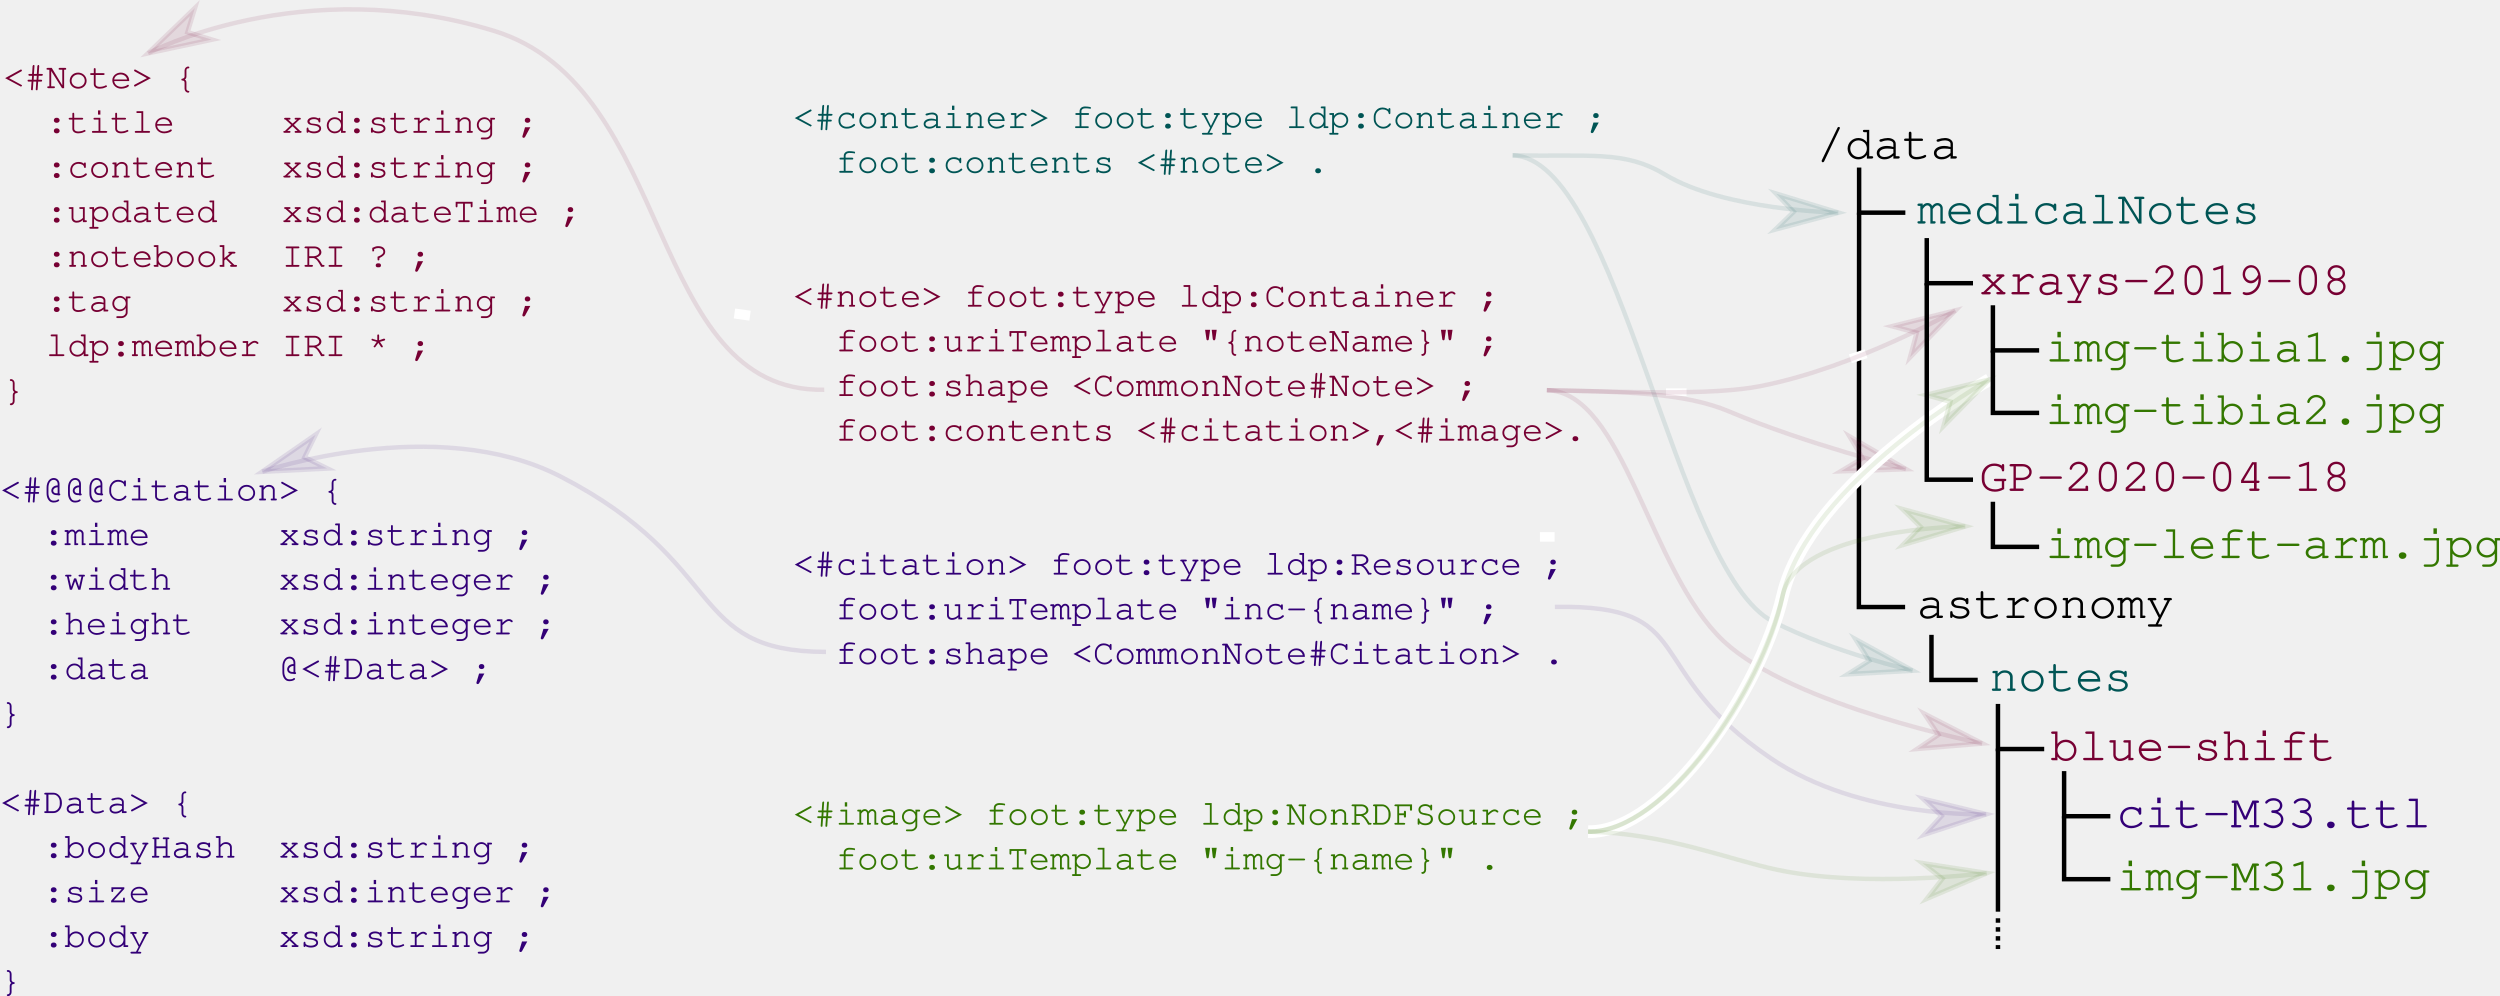
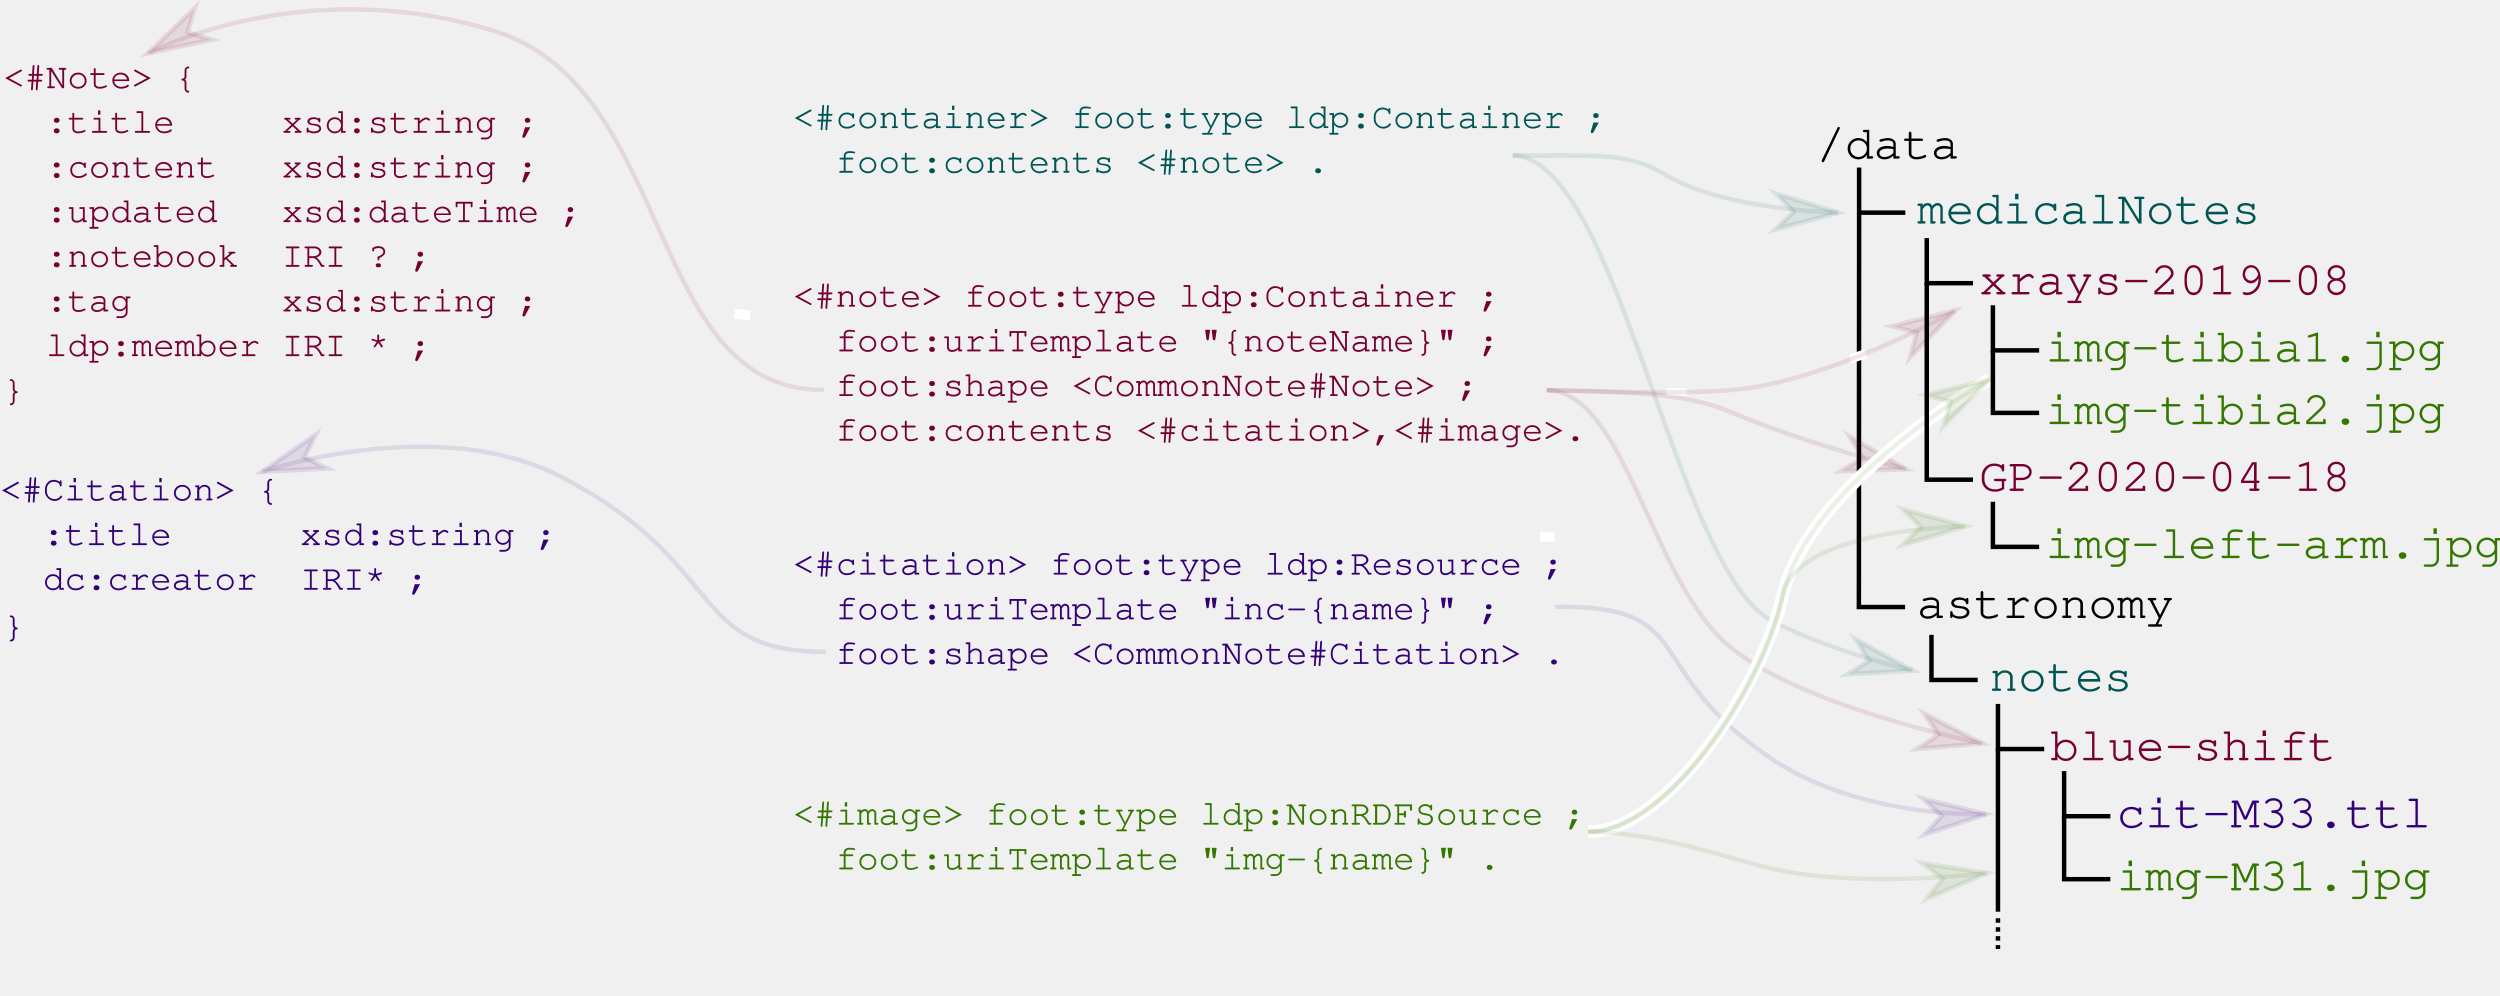
<svg xmlns="http://www.w3.org/2000/svg" width="148.125mm" height="58.956mm" viewBox="0 0 148.125 58.956" version="1.1" id="svg8">
  <defs id="defs2">
    <marker style="overflow:visible" id="marker1564" refX="0" refY="0" orient="auto">
      <path transform="matrix(-0.8,0,0,-0.8,-10,0)" style="fill:#337700;fill-opacity:0.1;fill-rule:evenodd;stroke:#337700;stroke-width:1pt;stroke-opacity:0.1" d="M 0,0 5,-5 -12.5,0 5,5 Z" id="path1562" />
    </marker>
    <marker style="overflow:visible" id="marker1558" refX="0" refY="0" orient="auto">
      <path transform="matrix(-0.8,0,0,-0.8,-10,0)" style="fill:#770033;fill-opacity:0.1;fill-rule:evenodd;stroke:#770033;stroke-width:1pt;stroke-opacity:0.1" d="M 0,0 5,-5 -12.5,0 5,5 Z" id="path1556" />
    </marker>
    <marker style="overflow:visible" id="marker11376" refX="0" refY="0" orient="auto">
      <path transform="matrix(-0.8,0,0,-0.8,-10,0)" style="fill:#777777;fill-opacity:0.467;fill-rule:evenodd;stroke:#777777;stroke-width:1pt;stroke-opacity:0.467" d="M 0,0 5,-5 -12.5,0 5,5 Z" id="path11374" />
    </marker>
    <marker orient="auto" refY="0" refX="0" id="Arrow1Lend" style="overflow:visible">
      <path id="path5237" d="M 0,0 5,-5 -12.5,0 5,5 Z" style="fill:#770033;fill-opacity:0.1;fill-rule:evenodd;stroke:#770033;stroke-width:1pt;stroke-opacity:0.1" transform="matrix(-0.8,0,0,-0.8,-10,0)" />
    </marker>
    <marker orient="auto" refY="0" refX="0" id="Arrow1Lstart" style="overflow:visible">
      <path id="path5234" d="M 0,0 5,-5 -12.5,0 5,5 Z" style="fill:#000000;fill-opacity:0.1;fill-rule:evenodd;stroke:#000000;stroke-width:1pt;stroke-opacity:0.1" transform="matrix(0.8,0,0,0.8,10,0)" />
    </marker>
    <marker orient="auto" refY="0" refX="0" id="Arrow1Lend-1" style="overflow:visible">
      <path id="path5237-8" d="M 0,0 5,-5 -12.5,0 5,5 Z" style="fill:#330077;fill-opacity:0.1;fill-rule:evenodd;stroke:#330077;stroke-width:1pt;stroke-opacity:0.1" transform="matrix(-0.8,0,0,-0.8,-10,0)" />
    </marker>
    <marker orient="auto" refY="0" refX="0" id="Arrow1Lend-0" style="overflow:visible">
      <path id="path5237-3" d="M 0,0 5,-5 -12.5,0 5,5 Z" style="fill:#770033;fill-opacity:0.1;fill-rule:evenodd;stroke:#770033;stroke-width:1pt;stroke-opacity:0.1" transform="matrix(-0.8,0,0,-0.8,-10,0)" />
    </marker>
    <marker orient="auto" refY="0" refX="0" id="Arrow1Lend-1-5" style="overflow:visible">
      <path id="path5237-8-9" d="M 0,0 5,-5 -12.5,0 5,5 Z" style="fill:#330077;fill-opacity:0.1;fill-rule:evenodd;stroke:#330077;stroke-width:1pt;stroke-opacity:0.1" transform="matrix(-0.8,0,0,-0.8,-10,0)" />
    </marker>
    <marker orient="auto" refY="0" refX="0" id="Arrow1Lend-0-4" style="overflow:visible">
      <path id="path5237-3-9" d="M 0,0 5,-5 -12.5,0 5,5 Z" style="fill:#337700;fill-opacity:0.1;fill-rule:evenodd;stroke:#337700;stroke-width:1pt;stroke-opacity:0.1" transform="matrix(-0.8,0,0,-0.8,-10,0)" />
    </marker>
    <marker orient="auto" refY="0" refX="0" id="Arrow1Lend-0-5" style="overflow:visible">
      <path id="path5237-3-3" d="M 0,0 5,-5 -12.5,0 5,5 Z" style="fill:#005555;fill-opacity:0.1;fill-rule:evenodd;stroke:#005555;stroke-width:1pt;stroke-opacity:0.1" transform="matrix(-0.8,0,0,-0.8,-10,0)" />
    </marker>
    <marker orient="auto" refY="0" refX="0" id="Arrow1Lend-0-48" style="overflow:visible">
      <path id="path5237-3-35" d="M 0,0 5,-5 -12.5,0 5,5 Z" style="fill:#005555;fill-opacity:0.1;fill-rule:evenodd;stroke:#005555;stroke-width:1pt;stroke-opacity:0.1" transform="matrix(-0.8,0,0,-0.8,-10,0)" />
    </marker>
    <marker orient="auto" refY="0" refX="0" id="Arrow1Lend-0-2" style="overflow:visible">
      <path id="path5237-3-0" d="M 0,0 5,-5 -12.5,0 5,5 Z" style="fill:#770033;fill-opacity:0.1;fill-rule:evenodd;stroke:#770033;stroke-width:1pt;stroke-opacity:0.1" transform="matrix(-0.8,0,0,-0.8,-10,0)" />
    </marker>
    <marker orient="auto" refY="0" refX="0" id="Arrow1Lend-0-4-5" style="overflow:visible">
      <path id="path5237-3-9-2" d="M 0,0 5,-5 -12.5,0 5,5 Z" style="fill:#337700;fill-opacity:0.1;fill-rule:evenodd;stroke:#337700;stroke-width:1pt;stroke-opacity:0.1" transform="matrix(-0.8,0,0,-0.8,-10,0)" />
    </marker>
  </defs>
  <g id="layer1" transform="translate(-0.4897179,-0.1588179)">
    <text xml:space="preserve" style="font-style:normal;font-weight:normal;font-size:3.528px;line-height:1.25;font-family:sans-serif;letter-spacing:0px;word-spacing:0px;fill:#000000;fill-opacity:1;stroke:none;stroke-width:0.265" x="2.472" y="3.939" id="text3715">
      <tspan x="2.472" y="7.06" style="font-size:2.117px;line-height:21%;stroke-width:0.265" id="tspan3733" />
    </text>
    <flowRoot xml:space="preserve" id="flowRoot3737" style="font-style:normal;font-weight:normal;font-size:40px;line-height:1.25;font-family:sans-serif;letter-spacing:0px;word-spacing:0px;fill:#000000;fill-opacity:1;stroke:none">
      <flowRegion id="flowRegion3739">
        <rect id="rect3741" width="8.586" height="40.154" x="14.395" y="87.618" />
      </flowRegion>
      <flowPara id="flowPara3743" />
    </flowRoot>
    <flowRoot xml:space="preserve" id="flowRoot3724" style="font-style:normal;font-variant:normal;font-weight:normal;font-stretch:normal;font-size:10.667px;line-height:1.25;font-family:Courier;-inkscape-font-specification:'Courier, Normal';font-variant-ligatures:normal;font-variant-caps:normal;font-variant-numeric:normal;font-feature-settings:normal;text-align:start;letter-spacing:0px;word-spacing:0px;writing-mode:lr-tb;text-anchor:start;fill:#000000;fill-opacity:1;stroke:none" transform="scale(0.2645833)">
      <flowRegion id="flowRegion3726">
        <rect id="rect3728" width="13.89" height="45.709" x="17.173" y="82.063" />
      </flowRegion>
      <flowPara id="flowPara3730" />
    </flowRoot>
    <text xml:space="preserve" style="font-style:normal;font-variant:normal;font-weight:normal;font-stretch:normal;font-size:2.117px;line-height:1.25;font-family:Courier;-inkscape-font-specification:'Courier, Normal';font-variant-ligatures:normal;font-variant-caps:normal;font-variant-numeric:normal;font-feature-settings:normal;text-align:start;letter-spacing:0px;word-spacing:0px;writing-mode:lr-tb;text-anchor:start;fill:#770033;fill-opacity:1;stroke:none;stroke-width:0.265;stroke-opacity:1" x="0.668" y="5.382" id="text3778">
      <tspan id="tspan3796" x="0.668" y="5.382">&lt;#Note&gt; {</tspan>
      <tspan x="0.668" y="8.028" id="tspan3798">  :title     xsd:string ;</tspan>
      <tspan x="0.668" y="10.674" id="tspan3800">  :content   xsd:string ;</tspan>
      <tspan x="0.668" y="13.32" id="tspan3802">  :updated   xsd:dateTime ;</tspan>
      <tspan x="0.668" y="15.965" id="tspan3804">  :notebook  IRI ? ;</tspan>
      <tspan x="0.668" y="18.611" id="tspan3806">  :tag       xsd:string ;</tspan>
      <tspan x="0.668" y="21.257" id="tspan3808">  ldp:member IRI * ;</tspan>
      <tspan x="0.668" y="23.903" id="tspan3810">}</tspan>
      <tspan x="0.668" y="26.549" id="tspan3812" />
    </text>
    <text xml:space="preserve" style="font-style:normal;font-variant:normal;font-weight:normal;font-stretch:normal;font-size:2.117px;line-height:1.25;font-family:Courier;-inkscape-font-specification:'Courier, Normal';font-variant-ligatures:normal;font-variant-caps:normal;font-variant-numeric:normal;font-feature-settings:normal;text-align:start;letter-spacing:0px;word-spacing:0px;writing-mode:lr-tb;text-anchor:start;fill:#000000;fill-opacity:1;stroke:none;stroke-width:0.265" x="0.725" y="28.123" id="text3778-7">
      <tspan style="stroke-width:0.265" x="0.725" y="29.964" id="tspan3810-7" />
      <tspan style="stroke-width:0.265" x="0.725" y="32.61" id="tspan3812-4" />
    </text>
    <text xml:space="preserve" style="font-style:normal;font-variant:normal;font-weight:normal;font-stretch:normal;font-size:2.117px;line-height:1.25;font-family:Courier;-inkscape-font-specification:'Courier, Normal';font-variant-ligatures:normal;font-variant-caps:normal;font-variant-numeric:normal;font-feature-settings:normal;text-align:start;letter-spacing:0px;word-spacing:0px;writing-mode:lr-tb;text-anchor:start;fill:#330077;fill-opacity:1;stroke:none;stroke-width:0.265" x="0.49" y="29.809" id="text3778-6">
-       <tspan style="fill:#330077;fill-opacity:1;stroke-width:0.265" x="0.49" y="29.809" id="tspan3810-2">&lt;#@@@Citation&gt; {</tspan>
-       <tspan style="fill:#330077;fill-opacity:1;stroke-width:0.265" x="0.49" y="32.455" id="tspan3950">  :mime      xsd:string ;</tspan>
-       <tspan style="fill:#330077;fill-opacity:1;stroke-width:0.265" x="0.49" y="35.101" id="tspan3952">  :width     xsd:integer ;</tspan>
-       <tspan style="fill:#330077;fill-opacity:1;stroke-width:0.265" x="0.49" y="37.747" id="tspan3954">  :height    xsd:integer ;</tspan>
-       <tspan style="fill:#330077;fill-opacity:1;stroke-width:0.265" x="0.49" y="40.393" id="tspan3956">  :data      @&lt;#Data&gt; ;</tspan>
-       <tspan style="fill:#330077;fill-opacity:1;stroke-width:0.265" x="0.49" y="43.038" id="tspan3958">}</tspan>
-       <tspan style="fill:#330077;fill-opacity:1;stroke-width:0.265" x="0.49" y="45.684" id="tspan3960" />
-       <tspan style="fill:#330077;fill-opacity:1;stroke-width:0.265" x="0.49" y="48.33" id="tspan3962">&lt;#Data&gt; {</tspan>
-       <tspan style="fill:#330077;fill-opacity:1;stroke-width:0.265" x="0.49" y="50.976" id="tspan3964">  :bodyHash  xsd:string ;</tspan>
-       <tspan style="fill:#330077;fill-opacity:1;stroke-width:0.265" x="0.49" y="53.622" id="tspan3966">  :size      xsd:integer ;</tspan>
-       <tspan style="fill:#330077;fill-opacity:1;stroke-width:0.265" x="0.49" y="56.268" id="tspan3968">  :body      xsd:string ;</tspan>
-       <tspan style="fill:#330077;fill-opacity:1;stroke-width:0.265" x="0.49" y="58.913" id="tspan3970">}</tspan>
-       <tspan style="fill:#330077;fill-opacity:1;stroke-width:0.265" x="0.49" y="61.559" id="tspan3972" />
-       <tspan style="fill:#330077;fill-opacity:1;stroke-width:0.265" x="0.49" y="64.205" id="tspan3812-5" />
+       <tspan style="fill:#330077;fill-opacity:1;stroke-width:0.265" x="0.49" y="29.809" id="tspan3810-2">&lt;#Citation&gt; {</tspan>
+       <tspan style="fill:#330077;fill-opacity:1;stroke-width:0.265" x="0.49" y="32.455" id="tspan3950">  :title      xsd:string ;</tspan>
+       <tspan style="fill:#330077;fill-opacity:1;stroke-width:0.265" x="0.49" y="35.101" id="tspan3952">  dc:creator  IRI* ;</tspan>
+       <tspan x="0.668" y="37.903" id="tspan3810">}</tspan>
    </text>
  </g>
  <g id="layer4">
    <text xml:space="preserve" style="font-style:normal;font-variant:normal;font-weight:normal;font-stretch:normal;font-size:2.117px;line-height:1.25;font-family:Courier;-inkscape-font-specification:'Courier, Normal';font-variant-ligatures:normal;font-variant-caps:normal;font-variant-numeric:normal;font-feature-settings:normal;text-align:start;letter-spacing:0px;word-spacing:0px;writing-mode:lr-tb;text-anchor:start;fill:#005555;fill-opacity:1;stroke:none;stroke-width:0.265" x="46.964" y="7.589" id="text1078">
      <tspan id="tspan1076" x="46.964" y="7.589" style="font-size:2.117px;fill:#005555;fill-opacity:1;stroke-width:0.265">&lt;#container&gt; foot:type ldp:Container ;</tspan>
      <tspan x="46.964" y="10.235" style="font-size:2.117px;fill:#005555;fill-opacity:1;stroke-width:0.265" id="tspan1080">  foot:contents &lt;#note&gt; .</tspan>
    </text>
    <text id="text1086" y="18.172" x="46.964" style="font-style:normal;font-variant:normal;font-weight:normal;font-stretch:normal;font-size:2.117px;line-height:1.25;font-family:Courier;-inkscape-font-specification:'Courier, Normal';font-variant-ligatures:normal;font-variant-caps:normal;font-variant-numeric:normal;font-feature-settings:normal;text-align:start;letter-spacing:0px;word-spacing:0px;writing-mode:lr-tb;text-anchor:start;fill:#770033;fill-opacity:1;stroke:none;stroke-width:0.265" xml:space="preserve">
      <tspan id="tspan1084" style="font-size:2.117px;fill:#770033;fill-opacity:1;stroke-width:0.265" y="18.172" x="46.964">&lt;#note&gt; foot:type ldp:Container ;</tspan>
      <tspan style="font-size:2.117px;fill:#770033;fill-opacity:1;stroke-width:0.265" y="20.818" x="46.964" id="tspan1108">  foot:uriTemplate "{noteName}" ;</tspan>
      <tspan style="font-size:2.117px;fill:#770033;fill-opacity:1;stroke-width:0.265" y="23.464" x="46.964" id="tspan1110">  foot:shape &lt;CommonNote#Note&gt; ;</tspan>
      <tspan style="font-size:2.117px;fill:#770033;fill-opacity:1;stroke-width:0.265" y="26.11" x="46.964" id="tspan1112">  foot:contents &lt;#citation&gt;,&lt;#image&gt;.</tspan>
    </text>
    <text xml:space="preserve" style="font-style:normal;font-variant:normal;font-weight:normal;font-stretch:normal;font-size:2.117px;line-height:1.25;font-family:Courier;-inkscape-font-specification:'Courier, Normal';font-variant-ligatures:normal;font-variant-caps:normal;font-variant-numeric:normal;font-feature-settings:normal;text-align:start;letter-spacing:0px;word-spacing:0px;writing-mode:lr-tb;text-anchor:start;fill:#330077;fill-opacity:1;stroke:none;stroke-width:0.265" x="46.964" y="34.047" id="text1092">
      <tspan x="46.964" y="34.047" style="font-size:2.117px;fill:#330077;fill-opacity:1;stroke-width:0.265" id="tspan1090">&lt;#citation&gt; foot:type ldp:Resource ;</tspan>
      <tspan x="46.964" y="36.693" style="font-size:2.117px;fill:#330077;fill-opacity:1;stroke-width:0.265" id="tspan1116">  foot:uriTemplate "inc-{name}" ;</tspan>
      <tspan x="46.964" y="39.339" style="font-size:2.117px;fill:#330077;fill-opacity:1;stroke-width:0.265" id="tspan1118">  foot:shape &lt;CommonNote#Citation&gt; .</tspan>
    </text>
    <text id="text1098" y="48.864" x="46.964" style="font-style:normal;font-variant:normal;font-weight:normal;font-stretch:normal;font-size:2.117px;line-height:1.25;font-family:Courier;-inkscape-font-specification:'Courier, Normal';font-variant-ligatures:normal;font-variant-caps:normal;font-variant-numeric:normal;font-feature-settings:normal;text-align:start;letter-spacing:0px;word-spacing:0px;writing-mode:lr-tb;text-anchor:start;fill:#337700;fill-opacity:1;stroke:none;stroke-width:0.265" xml:space="preserve">
      <tspan id="tspan1096" style="font-size:2.117px;fill:#337700;fill-opacity:1;stroke-width:0.265" y="48.864" x="46.964">&lt;#image&gt; foot:type ldp:NonRDFSource ;</tspan>
      <tspan style="font-size:2.117px;fill:#337700;fill-opacity:1;stroke-width:0.265" y="51.51" x="46.964" id="tspan1124">  foot:uriTemplate "img-{name}" .</tspan>
    </text>
    <text xml:space="preserve" style="font-style:normal;font-variant:normal;font-weight:normal;font-stretch:normal;font-size:2.117px;line-height:1.25;font-family:Courier;-inkscape-font-specification:'Courier, Normal';font-variant-ligatures:normal;font-variant-caps:normal;font-variant-numeric:normal;font-feature-settings:normal;text-align:start;letter-spacing:0px;word-spacing:0px;writing-mode:lr-tb;text-anchor:start;fill:#000000;fill-opacity:1;stroke:none;stroke-width:0.265" x="46.964" y="40.926" id="text1104">
      <tspan x="46.964" y="42.768" style="font-size:2.117px;stroke-width:0.265" id="tspan1102" />
    </text>
    <flowRoot xml:space="preserve" id="flowRoot1126" style="font-style:normal;font-variant:normal;font-weight:normal;font-stretch:normal;font-size:10.667px;line-height:1.25;font-family:Courier;-inkscape-font-specification:'Courier, Normal';font-variant-ligatures:normal;font-variant-caps:normal;font-variant-numeric:normal;font-feature-settings:normal;text-align:start;letter-spacing:0px;word-spacing:0px;writing-mode:lr-tb;text-anchor:start;fill:#000000;fill-opacity:1;stroke:none">
      <flowRegion id="flowRegion1128">
        <rect id="rect1130" width="237.5" height="328.571" x="163.214" y="-59.675" />
      </flowRegion>
      <flowPara id="flowPara1132" />
    </flowRoot>
  </g>
  <g id="layer2" style="display:inline" transform="translate(-0.4897179,-0.1588179)">
    <path style="display:inline;fill:none;stroke:#000000;stroke-width:0.265px;stroke-linecap:butt;stroke-linejoin:miter;stroke-opacity:1" d="m 110.642,10.086 v 2.673 h 2.74" id="path5050-5" />
    <text xml:space="preserve" style="font-style:normal;font-variant:normal;font-weight:normal;font-stretch:normal;font-size:2.822px;line-height:1.25;font-family:Courier;-inkscape-font-specification:'Courier, Normal';font-variant-ligatures:normal;font-variant-caps:normal;font-variant-numeric:normal;font-feature-settings:normal;text-align:start;letter-spacing:0px;word-spacing:0px;writing-mode:lr-tb;text-anchor:start;fill:#000000;fill-opacity:1;stroke:none;stroke-width:0.265" x="108.114" y="9.552" id="text5078">
      <tspan x="108.114" y="9.552" style="stroke-width:0.265" id="tspan9387">/data</tspan>
    </text>
    <text xml:space="preserve" style="font-style:normal;font-variant:normal;font-weight:normal;font-stretch:normal;font-size:2.822px;line-height:1.25;font-family:Courier;-inkscape-font-specification:'Courier, Normal';font-variant-ligatures:normal;font-variant-caps:normal;font-variant-numeric:normal;font-feature-settings:normal;text-align:start;letter-spacing:0px;word-spacing:0px;writing-mode:lr-tb;text-anchor:start;fill:#005555;fill-opacity:1;stroke:none;stroke-width:0.265" x="114.081" y="13.407" id="text5082">
      <tspan id="tspan5080" x="114.081" y="13.407" style="fill:#005555;fill-opacity:1;stroke-width:0.265">medicalNotes</tspan>
    </text>
    <path style="display:inline;fill:none;stroke:#000000;stroke-width:0.265px;stroke-linecap:butt;stroke-linejoin:miter;stroke-opacity:1" d="M 114.65,14.265 V 16.938 h 2.74" id="path5050-5-0" />
    <text xml:space="preserve" style="font-style:normal;font-variant:normal;font-weight:normal;font-stretch:normal;font-size:2.822px;line-height:1.25;font-family:Courier;-inkscape-font-specification:'Courier, Normal';font-variant-ligatures:normal;font-variant-caps:normal;font-variant-numeric:normal;font-feature-settings:normal;text-align:start;letter-spacing:0px;word-spacing:0px;writing-mode:lr-tb;text-anchor:start;display:inline;fill:#770033;fill-opacity:1;stroke:none;stroke-width:0.265" x="117.752" y="17.602" id="text5082-7">
      <tspan id="tspan5080-1" x="117.752" y="17.602" style="fill:#770033;fill-opacity:1;stroke-width:0.265">xrays-2019-08</tspan>
    </text>
    <path style="display:inline;fill:none;stroke:#000000;stroke-width:0.265px;stroke-linecap:butt;stroke-linejoin:miter;stroke-opacity:1" d="m 118.569,18.246 v 2.673 h 2.74" id="path5050-5-0-5" />
    <text xml:space="preserve" style="font-style:normal;font-variant:normal;font-weight:normal;font-stretch:normal;font-size:2.822px;line-height:1.25;font-family:Courier;-inkscape-font-specification:'Courier, Normal';font-variant-ligatures:normal;font-variant-caps:normal;font-variant-numeric:normal;font-feature-settings:normal;text-align:start;letter-spacing:0px;word-spacing:0px;writing-mode:lr-tb;text-anchor:start;display:inline;fill:#337700;fill-opacity:1;stroke:none;stroke-width:0.265" x="121.671" y="21.583" id="text5082-7-1">
      <tspan id="tspan5080-1-1" x="121.671" y="21.583" style="fill:#337700;fill-opacity:1;stroke-width:0.265">img-tibia1.jpg</tspan>
    </text>
    <path style="display:inline;fill:none;stroke:#000000;stroke-width:0.265px;stroke-linecap:butt;stroke-linejoin:miter;stroke-opacity:1" d="m 110.642,12.759 -0.014,23.367 h 2.74" id="path5050-5-2" />
    <text xml:space="preserve" style="font-style:normal;font-variant:normal;font-weight:normal;font-stretch:normal;font-size:2.822px;line-height:1.25;font-family:Courier;-inkscape-font-specification:'Courier, Normal';font-variant-ligatures:normal;font-variant-caps:normal;font-variant-numeric:normal;font-feature-settings:normal;text-align:start;letter-spacing:0px;word-spacing:0px;writing-mode:lr-tb;text-anchor:start;display:inline;fill:#000000;fill-opacity:1;stroke:none;stroke-width:0.265" x="114.066" y="36.774" id="text5082-0">
      <tspan id="tspan5080-7" x="114.066" y="36.774" style="fill:#000000;fill-opacity:1;stroke-width:0.265">astronomy</tspan>
    </text>
    <path style="display:inline;fill:none;stroke:#000000;stroke-width:0.265px;stroke-linecap:butt;stroke-linejoin:miter;stroke-opacity:1" d="m 118.869,41.866 v 2.673 h 2.74" id="path5050-5-0-4" />
    <text xml:space="preserve" style="font-style:normal;font-variant:normal;font-weight:normal;font-stretch:normal;font-size:2.822px;line-height:1.25;font-family:Courier;-inkscape-font-specification:'Courier, Normal';font-variant-ligatures:normal;font-variant-caps:normal;font-variant-numeric:normal;font-feature-settings:normal;text-align:start;letter-spacing:0px;word-spacing:0px;writing-mode:lr-tb;text-anchor:start;display:inline;fill:#770033;fill-opacity:1;stroke:none;stroke-width:0.265" x="121.971" y="45.203" id="text5082-7-7">
      <tspan id="tspan5080-1-6" x="121.971" y="45.203" style="fill:#770033;fill-opacity:1;stroke-width:0.265">blue-shift</tspan>
    </text>
    <path style="display:inline;fill:none;stroke:#000000;stroke-width:0.265px;stroke-linecap:butt;stroke-linejoin:miter;stroke-opacity:1" d="m 122.788,45.847 v 2.673 h 2.74" id="path5050-5-0-5-8" />
    <text xml:space="preserve" style="font-style:normal;font-variant:normal;font-weight:normal;font-stretch:normal;font-size:2.822px;line-height:1.25;font-family:Courier;-inkscape-font-specification:'Courier, Normal';font-variant-ligatures:normal;font-variant-caps:normal;font-variant-numeric:normal;font-feature-settings:normal;text-align:start;letter-spacing:0px;word-spacing:0px;writing-mode:lr-tb;text-anchor:start;display:inline;fill:#330077;fill-opacity:1;stroke:none;stroke-width:0.265" x="125.89" y="49.184" id="text5082-7-1-1">
      <tspan id="tspan5080-1-1-8" x="125.89" y="49.184" style="fill:#330077;fill-opacity:1;stroke-width:0.265">cit-M33.ttl</tspan>
    </text>
    <path style="display:inline;fill:none;stroke:#000000;stroke-width:0.265px;stroke-linecap:butt;stroke-linejoin:miter;stroke-opacity:1" d="m 122.788,48.519 v 3.731 h 2.74" id="path5050-5-0-5-8-8" />
    <text xml:space="preserve" style="font-style:normal;font-variant:normal;font-weight:normal;font-stretch:normal;font-size:2.822px;line-height:1.25;font-family:Courier;-inkscape-font-specification:'Courier, Normal';font-variant-ligatures:normal;font-variant-caps:normal;font-variant-numeric:normal;font-feature-settings:normal;text-align:start;letter-spacing:0px;word-spacing:0px;writing-mode:lr-tb;text-anchor:start;display:inline;fill:#337700;fill-opacity:1;stroke:none;stroke-width:0.265" x="125.889" y="52.915" id="text5082-7-1-1-5">
      <tspan id="tspan5080-1-1-8-9" x="125.889" y="52.915" style="fill:#337700;fill-opacity:1;stroke-width:0.265">img-M31.jpg</tspan>
    </text>
    <g id="g1083">
      <g id="g1071">
        <rect style="fill:#ffffff;fill-opacity:1;stroke:none;stroke-width:0.25;stroke-miterlimit:4;stroke-dasharray:none;stroke-dashoffset:0;stroke-opacity:1" id="rect1035" width="0.933" height="0.593" x="46.185" y="12.13" transform="rotate(8)" />
        <path style="fill:none;stroke:#770033;stroke-width:0.265px;stroke-linecap:butt;stroke-linejoin:miter;stroke-opacity:0.1;marker-end:url(#Arrow1Lend)" d="M 49.326,23.251 C 38.743,23.44 40.538,5.297 29.766,1.99 18.34,-1.518 9.26,3.313 9.26,3.313" id="path5232" />
      </g>
      <path id="path5232-5" d="m 49.429,38.783 c -8.315,1e-6 -5.715,-5.235 -15.733,-10.394 C 26.333,24.598 16.025,28.106 16.025,28.106" style="display:inline;fill:none;stroke:#330077;stroke-width:0.265px;stroke-linecap:butt;stroke-linejoin:miter;stroke-opacity:0.1;marker-end:url(#Arrow1Lend-1)" />
    </g>
    <path style="display:inline;fill:none;stroke:#005555;stroke-width:0.265px;stroke-linecap:butt;stroke-linejoin:miter;stroke-opacity:0.1;marker-end:url(#Arrow1Lend-0-5)" d="m 90.112,9.363 c 4.583,0.094 6.642,-0.311 9.024,1.134 3.53,2.141 10.277,2.262 10.277,2.262" id="path5232-7-2" />
    <path style="display:inline;fill:none;stroke:#770033;stroke-width:0.265px;stroke-linecap:butt;stroke-linejoin:miter;stroke-opacity:0.1;marker-end:url(#Arrow1Lend-0)" d="m 92.14,23.277 c 4.583,0.094 6.035,10.721 10.489,14.883 4.098,3.829 15.308,6.048 15.308,6.048" id="path5232-7" />
    <g id="g1117" transform="translate(9.524993)">
      <rect y="31.686" x="82.207" height="0.568" width="0.869" id="rect1101" style="fill:#ffffff;fill-opacity:1;stroke:none;stroke-width:0.25;stroke-miterlimit:4;stroke-dasharray:none;stroke-dashoffset:0;stroke-opacity:1" />
      <path id="path5232-5-6" d="m 83.091,36.118 c 8.646,-0.142 4.936,3.651 12.804,8.977 5.314,3.597 12.757,3.307 12.757,3.307" style="display:inline;fill:none;stroke:#330077;stroke-width:0.265px;stroke-linecap:butt;stroke-linejoin:miter;stroke-opacity:0.1;marker-end:url(#Arrow1Lend-1-5)" />
    </g>
    <path style="display:inline;fill:none;stroke:#005555;stroke-width:0.265px;stroke-linecap:butt;stroke-linejoin:miter;stroke-opacity:0.1;marker-end:url(#Arrow1Lend-0-48)" d="m 90.112,9.363 c 6.32,0.161 9.574,24.646 15.436,27.629 3.63,1.848 8.271,2.9 8.271,2.9" id="path5232-7-9" />
    <g id="g10516" transform="translate(9.524993)">
      <rect y="23.167" x="89.674" height="0.451" width="1.219" id="rect10485" style="fill:#ffffff;fill-opacity:1;stroke:none;stroke-width:0.25;stroke-miterlimit:4;stroke-dasharray:none;stroke-dashoffset:0;stroke-opacity:1" />
      <rect transform="rotate(-18)" y="51.181" x="89.058" height="0.547" width="0.975" id="rect10467" style="fill:#ffffff;fill-opacity:1;stroke:none;stroke-width:0.25;stroke-miterlimit:4;stroke-dasharray:none;stroke-dashoffset:0;stroke-opacity:1" />
      <path id="path5232-7-5" d="m 82.615,23.277 c 4.583,0.094 9.756,0.327 12.633,-0.236 5.74,-1.124 11.576,-4.488 11.576,-4.488" style="display:inline;fill:none;stroke:#770033;stroke-width:0.265px;stroke-linecap:butt;stroke-linejoin:miter;stroke-opacity:0.1;marker-end:url(#Arrow1Lend-0-2)" />
      <path style="display:inline;fill:none;stroke:#770033;stroke-width:0.265px;stroke-linecap:butt;stroke-linejoin:miter;stroke-opacity:0.1;marker-end:url(#marker1558)" d="m 82.615,23.277 c 4.583,0.094 8.14,0.128 10.838,1.276 4.464,1.899 10.442,3.402 10.442,3.402" id="path1554" />
    </g>
    <g id="g11380" transform="translate(9.524993)">
      <path style="display:inline;fill:none;fill-opacity:0.467;stroke:#ffffff;stroke-width:0.75;stroke-linecap:butt;stroke-linejoin:miter;stroke-miterlimit:4;stroke-dasharray:none;stroke-opacity:1" d="m 85.058,49.434 c 4.583,0.094 10.251,-8.47 11.528,-13.985 1.56,-6.734 12.24,-12.799 12.24,-12.799" id="path11372" />
      <path id="path5232-7-0-9" d="m 85.058,49.434 c 4.583,0.094 10.251,-8.47 11.528,-13.985 1.56,-6.734 12.24,-12.799 12.24,-12.799" style="display:inline;fill:none;stroke:#337700;stroke-width:0.265px;stroke-linecap:butt;stroke-linejoin:miter;stroke-opacity:0.1;marker-end:url(#Arrow1Lend-0-4-5)" />
      <path style="display:inline;fill:none;stroke:#337700;stroke-width:0.265px;stroke-linecap:butt;stroke-linejoin:miter;stroke-opacity:0.1;marker-end:url(#marker1564)" d="m 85.058,49.434 c 4.583,0.094 10.411,-8.436 11.528,-13.985 0.804,-3.994 10.823,-4.105 10.823,-4.105" id="path1560" />
    </g>
    <path style="display:inline;fill:none;stroke:#337700;stroke-width:0.265px;stroke-linecap:butt;stroke-linejoin:miter;stroke-opacity:0.1;marker-end:url(#Arrow1Lend-0-4)" d="m 94.583,49.434 c 4.583,0.094 8.317,1.655 11.245,2.268 5.211,1.091 12.379,0.189 12.379,0.189" id="path5232-7-0" />
    <path style="display:inline;fill:none;stroke:#000000;stroke-width:0.265px;stroke-linecap:butt;stroke-linejoin:miter;stroke-opacity:1" d="m 114.65,16.938 v 11.642 h 2.74" id="path5050-5-0-8" />
    <text xml:space="preserve" style="font-style:normal;font-variant:normal;font-weight:normal;font-stretch:normal;font-size:2.822px;line-height:1.25;font-family:Courier;-inkscape-font-specification:'Courier, Normal';font-variant-ligatures:normal;font-variant-caps:normal;font-variant-numeric:normal;font-feature-settings:normal;text-align:start;letter-spacing:0px;word-spacing:0px;writing-mode:lr-tb;text-anchor:start;display:inline;fill:#770033;fill-opacity:1;stroke:none;stroke-width:0.265" x="117.752" y="29.244" id="text5082-7-76">
      <tspan id="tspan5080-1-3" x="117.752" y="29.244" style="fill:#770033;fill-opacity:1;stroke-width:0.265">GP-2020-04-18</tspan>
    </text>
    <path style="display:inline;fill:none;stroke:#000000;stroke-width:0.265px;stroke-linecap:butt;stroke-linejoin:miter;stroke-opacity:1" d="m 118.569,29.888 v 2.673 h 2.74" id="path5050-5-0-5-5" />
    <text xml:space="preserve" style="font-style:normal;font-variant:normal;font-weight:normal;font-stretch:normal;font-size:2.822px;line-height:1.25;font-family:Courier;-inkscape-font-specification:'Courier, Normal';font-variant-ligatures:normal;font-variant-caps:normal;font-variant-numeric:normal;font-feature-settings:normal;text-align:start;letter-spacing:0px;word-spacing:0px;writing-mode:lr-tb;text-anchor:start;display:inline;fill:#337700;fill-opacity:1;stroke:none;stroke-width:0.265" x="121.671" y="33.225" id="text5082-7-1-0">
      <tspan id="tspan5080-1-1-80" x="121.671" y="33.225" style="fill:#337700;fill-opacity:1;stroke-width:0.265">img-left-arm.jpg</tspan>
    </text>
    <path style="display:inline;fill:none;stroke:#000000;stroke-width:0.265px;stroke-linecap:butt;stroke-linejoin:miter;stroke-opacity:1" d="m 118.569,20.919 v 3.704 h 2.74" id="path5050-5-0-5-4" />
    <text xml:space="preserve" style="font-style:normal;font-variant:normal;font-weight:normal;font-stretch:normal;font-size:2.822px;line-height:1.25;font-family:Courier;-inkscape-font-specification:'Courier, Normal';font-variant-ligatures:normal;font-variant-caps:normal;font-variant-numeric:normal;font-feature-settings:normal;text-align:start;letter-spacing:0px;word-spacing:0px;writing-mode:lr-tb;text-anchor:start;display:inline;fill:#337700;fill-opacity:1;stroke:none;stroke-width:0.265" x="121.671" y="25.287" id="text5082-7-1-11">
      <tspan id="tspan5080-1-1-3" x="121.671" y="25.287" style="fill:#337700;fill-opacity:1;stroke-width:0.265">img-tibia2.jpg</tspan>
    </text>
    <path style="display:inline;fill:none;stroke:#000000;stroke-width:0.265px;stroke-linecap:butt;stroke-linejoin:miter;stroke-opacity:1" d="m 114.929,37.773 v 2.673 h 2.74" id="path5050-5-2-5" />
    <text xml:space="preserve" style="font-style:normal;font-variant:normal;font-weight:normal;font-stretch:normal;font-size:2.822px;line-height:1.25;font-family:Courier;-inkscape-font-specification:'Courier, Normal';font-variant-ligatures:normal;font-variant-caps:normal;font-variant-numeric:normal;font-feature-settings:normal;text-align:start;letter-spacing:0px;word-spacing:0px;writing-mode:lr-tb;text-anchor:start;display:inline;fill:#005555;fill-opacity:1;stroke:none;stroke-width:0.265" x="118.368" y="41.093" id="text5082-0-9">
      <tspan id="tspan5080-7-3" x="118.368" y="41.093" style="fill:#005555;fill-opacity:1;stroke-width:0.265">notes</tspan>
    </text>
    <path id="path1550" d="m 118.869,44.511 v 9.665" style="display:inline;fill:none;stroke:#000000;stroke-width:0.265px;stroke-linecap:butt;stroke-linejoin:miter;stroke-opacity:1" />
    <path style="display:inline;fill:none;stroke:#000000;stroke-width:0.265;stroke-linecap:butt;stroke-linejoin:miter;stroke-miterlimit:4;stroke-dasharray:0.265, 0.265;stroke-dashoffset:0;stroke-opacity:1" d="m 118.869,54.566 v 1.822" id="path1552" />
  </g>
  <g id="layer3" style="display:none" transform="translate(1.2904931e-7,-3.623207)">
    <text transform="translate(-0.4897179,3.464388)" xml:space="preserve" style="font-style:normal;font-variant:normal;font-weight:normal;font-stretch:normal;font-size:2.822px;line-height:1.25;font-family:Courier;-inkscape-font-specification:'Courier, Normal';font-variant-ligatures:normal;font-variant-caps:normal;font-variant-numeric:normal;font-feature-settings:normal;text-align:start;letter-spacing:0px;word-spacing:0px;writing-mode:lr-tb;text-anchor:start;display:inline;fill:#000000;fill-opacity:1;stroke:none;stroke-width:0.265" x="3.029" y="-1.689" id="text18027">
      <tspan id="tspan18025" x="3.029" y="-1.689" style="stroke-width:0.265">Schema</tspan>
    </text>
    <text transform="translate(-0.4897179,3.464388)" xml:space="preserve" style="font-style:normal;font-variant:normal;font-weight:normal;font-stretch:normal;font-size:2.822px;line-height:1.25;font-family:Courier;-inkscape-font-specification:'Courier, Normal';font-variant-ligatures:normal;font-variant-caps:normal;font-variant-numeric:normal;font-feature-settings:normal;text-align:start;letter-spacing:0px;word-spacing:0px;writing-mode:lr-tb;text-anchor:start;display:inline;fill:#000000;fill-opacity:1;stroke:none;stroke-width:0.265" x="48.064" y="-1.556" id="text18031">
      <tspan id="stamp-label" x="48.064" y="-1.556" style="stroke-width:0.265">Blueprint</tspan>
    </text>
    <text transform="translate(-0.4897179,3.464388)" xml:space="preserve" style="font-style:normal;font-variant:normal;font-weight:normal;font-stretch:normal;font-size:2.822px;line-height:1.25;font-family:Courier;-inkscape-font-specification:'Courier, Normal';font-variant-ligatures:normal;font-variant-caps:normal;font-variant-numeric:normal;font-feature-settings:normal;text-align:start;letter-spacing:0px;word-spacing:0px;writing-mode:lr-tb;text-anchor:start;display:inline;fill:#000000;fill-opacity:1;stroke:none;stroke-width:0.265" x="100.47" y="-1.288" id="text18035">
      <tspan id="tspan18033" x="100.47" y="-1.288" style="stroke-width:0.265">Resource hiearchy</tspan>
    </text>
    <path transform="translate(-0.4897179,3.464388)" style="display:inline;fill:none;stroke:#000000;stroke-width:0.265px;stroke-linecap:butt;stroke-linejoin:miter;stroke-opacity:1" d="M 3.277,-0.984 H 12.963" id="path18037" />
    <path transform="translate(-0.4897179,3.464388)" style="display:inline;fill:none;stroke:#000000;stroke-width:0.265px;stroke-linecap:butt;stroke-linejoin:miter;stroke-opacity:1" d="M 48.162,-0.984 H 63.092" id="path18039" />
    <path transform="translate(-0.4897179,3.464388)" style="display:inline;fill:none;stroke:#000000;stroke-width:0.265px;stroke-linecap:butt;stroke-linejoin:miter;stroke-opacity:1" d="m 100.842,-0.606 h 28.065 v 0.189" id="path18041" />
    <g transform="translate(-0.4897179,3.464388)" style="display:inline" id="g1043">
      <rect y="4.021" x="44.56" height="21.716" width="36.015" id="rect4808" style="fill:#ffffff;fill-opacity:1;stroke:none;stroke-width:0.25;stroke-miterlimit:4;stroke-dasharray:none;stroke-opacity:1" />
      <rect style="fill:#f0f3f7;fill-opacity:1;stroke:#003377;stroke-width:0.25;stroke-miterlimit:4;stroke-dasharray:none;stroke-opacity:1" y="5.357" x="44.493" height="20.379" width="36.081" id="rect3974" />
      <path id="path4781" d="m 44.493,5.357 c 0,0 -0.535,-4.276 1.537,-4.276 1.27,0 7.028,-0.076 8.686,0 1.935,0.089 1.403,3.074 1.403,3.074 h 23.854 c 0.654,1.133 0.601,1.203 0.601,1.203" style="fill:#ffffff;fill-opacity:1;stroke:#003377;stroke-width:0.265px;stroke-linecap:butt;stroke-linejoin:miter;stroke-opacity:1" />
      <text id="text4918" y="3.989" x="46.297" style="font-style:normal;font-variant:normal;font-weight:normal;font-stretch:normal;font-size:2.822px;line-height:1.25;font-family:Courier;-inkscape-font-specification:'Courier, Normal';font-variant-ligatures:normal;font-variant-caps:normal;font-variant-numeric:normal;font-feature-settings:normal;text-align:start;letter-spacing:0px;word-spacing:0px;writing-mode:lr-tb;text-anchor:start;fill:#003377;fill-opacity:1;stroke:none;stroke-width:0.265" xml:space="preserve">
        <tspan style="fill:#003377;fill-opacity:1;stroke-width:0.265" y="3.989" x="46.297" id="tspan4916">root</tspan>
      </text>
    </g>
    <g transform="translate(-0.4897179,3.464388)" style="display:inline" id="g999">
      <rect y="13.235" x="46.575" height="21.716" width="36.015" id="rect4808-1" style="fill:#ffffff;fill-opacity:1;stroke:none;stroke-width:0.25;stroke-miterlimit:4;stroke-dasharray:none;stroke-opacity:1" />
      <rect style="fill:#f7f0f3;fill-opacity:1;stroke:#770033;stroke-width:0.25;stroke-miterlimit:4;stroke-dasharray:none;stroke-opacity:1" y="14.571" x="46.508" height="20.379" width="36.081" id="rect3974-6" />
      <path id="path4781-5" d="m 46.508,14.571 c 0,0 -0.535,-4.276 1.537,-4.276 1.27,0 7.028,-0.076 8.686,0 1.935,0.089 1.403,3.074 1.403,3.074 h 23.854 c 0.654,1.133 0.601,1.203 0.601,1.203" style="fill:#ffffff;fill-opacity:1;stroke:#770033;stroke-width:0.265px;stroke-linecap:butt;stroke-linejoin:miter;stroke-opacity:1" />
      <text id="text4922" y="12.82" x="48.435" style="font-style:normal;font-variant:normal;font-weight:normal;font-stretch:normal;font-size:2.822px;line-height:1.25;font-family:Courier;-inkscape-font-specification:'Courier, Normal';font-variant-ligatures:normal;font-variant-caps:normal;font-variant-numeric:normal;font-feature-settings:normal;text-align:start;letter-spacing:0px;word-spacing:0px;writing-mode:lr-tb;text-anchor:start;fill:#770033;fill-opacity:1;stroke:none;stroke-width:0.265" xml:space="preserve">
        <tspan style="fill:#770033;fill-opacity:1;stroke-width:0.265" y="12.82" x="48.435" id="tspan4920">note</tspan>
      </text>
      <text id="text4998-0" y="23.84" x="46.873" style="font-style:normal;font-variant:normal;font-weight:normal;font-stretch:normal;font-size:2.822px;line-height:1.25;font-family:sans-serif;-inkscape-font-specification:sans-serif;font-variant-ligatures:normal;font-variant-caps:normal;font-variant-numeric:normal;font-feature-settings:normal;text-align:start;letter-spacing:0px;word-spacing:0px;writing-mode:lr-tb;text-anchor:start;display:inline;fill:#770033;fill-opacity:1;stroke:none;stroke-width:0.265" xml:space="preserve">
        <tspan style="font-style:normal;font-variant:normal;font-weight:normal;font-stretch:normal;font-family:sans-serif;-inkscape-font-specification:sans-serif;fill:#770033;fill-opacity:1;stroke-width:0.265" y="23.84" x="46.873" id="tspan4996-1">{noteName}</tspan>
      </text>
    </g>
    <g transform="translate(-0.4897179,3.464388)" style="display:inline" id="g1031">
      <rect y="36.008" x="67.209" height="20.417" width="18.068" id="rect4808-1-8-7" style="fill:#ffffff;fill-opacity:1;stroke:none;stroke-width:0.183;stroke-miterlimit:4;stroke-dasharray:none;stroke-opacity:1" />
      <rect style="fill:#f3f7f0;fill-opacity:1;stroke:#337700;stroke-width:0.178;stroke-miterlimit:4;stroke-dasharray:none;stroke-opacity:1" y="36.008" x="67.209" height="20.455" width="18.178" id="rect3974-6-5-3" />
      <path id="path4873-6" d="m 67.209,36.008 0.838,-2.813 16.002,0.017 1.338,2.797" style="fill:#ffffff;fill-opacity:1;stroke:#337700;stroke-width:0.271px;stroke-linecap:butt;stroke-linejoin:miter;stroke-opacity:1" />
      <text id="text4930" y="35.332" x="68.924" style="font-style:normal;font-variant:normal;font-weight:normal;font-stretch:normal;font-size:2.822px;line-height:1.25;font-family:Courier;-inkscape-font-specification:'Courier, Normal';font-variant-ligatures:normal;font-variant-caps:normal;font-variant-numeric:normal;font-feature-settings:normal;text-align:start;letter-spacing:0px;word-spacing:0px;writing-mode:lr-tb;text-anchor:start;fill:#337700;fill-opacity:1;stroke:none;stroke-width:0.265" xml:space="preserve">
        <tspan style="fill:#337700;fill-opacity:1;stroke-width:0.265" y="35.332" x="68.924" id="tspan4928">image</tspan>
      </text>
      <text id="text4998-6" y="45.812" x="67.346" style="font-style:normal;font-variant:normal;font-weight:normal;font-stretch:normal;font-size:2.822px;line-height:1.25;font-family:sans-serif;-inkscape-font-specification:sans-serif;font-variant-ligatures:normal;font-variant-caps:normal;font-variant-numeric:normal;font-feature-settings:normal;text-align:start;letter-spacing:0px;word-spacing:0px;writing-mode:lr-tb;text-anchor:start;display:inline;fill:#337700;fill-opacity:1;stroke:none;stroke-width:0.265" xml:space="preserve">
        <tspan style="font-style:normal;font-variant:normal;font-weight:normal;font-stretch:normal;font-family:sans-serif;-inkscape-font-specification:sans-serif;fill:#337700;fill-opacity:1;stroke-width:0.265" y="45.812" x="67.346" id="tspan4996-3">img-{name}</tspan>
      </text>
    </g>
    <g transform="translate(-0.4897179,3.464388)" style="display:inline" id="g1015">
      <rect y="30.792" x="47.755" height="20.417" width="17.277" id="rect4808-1-8" style="fill:#ffffff;fill-opacity:1;stroke:none;stroke-width:0.175;stroke-miterlimit:4;stroke-dasharray:none;stroke-opacity:1" ry="0" />
      <rect style="fill:#f3f0f7;fill-opacity:1;stroke:#330077;stroke-width:0.174;stroke-miterlimit:4;stroke-dasharray:none;stroke-opacity:1" y="30.792" x="47.755" height="20.455" width="17.382" id="rect3974-6-5" />
      <path id="path4873" d="m 47.755,30.792 0.752,-2.864 15.685,-0.017 0.945,2.88" style="fill:#ffffff;fill-opacity:1;stroke:#330077;stroke-width:0.265px;stroke-linecap:butt;stroke-linejoin:miter;stroke-opacity:1" />
      <text id="text4926" y="30.127" x="48.734" style="font-style:normal;font-variant:normal;font-weight:normal;font-stretch:normal;font-size:2.822px;line-height:1.25;font-family:Courier;-inkscape-font-specification:'Courier, Normal';font-variant-ligatures:normal;font-variant-caps:normal;font-variant-numeric:normal;font-feature-settings:normal;text-align:start;letter-spacing:0px;word-spacing:0px;writing-mode:lr-tb;text-anchor:start;fill:#330077;fill-opacity:1;stroke:none;stroke-width:0.265" xml:space="preserve">
        <tspan style="fill:#330077;fill-opacity:1;stroke-width:0.265" y="30.127" x="48.734" id="tspan4924">inclusion</tspan>
      </text>
      <text id="text4998" y="39.801" x="48.314" style="font-style:normal;font-variant:normal;font-weight:normal;font-stretch:normal;font-size:2.822px;line-height:1.25;font-family:sans-serif;-inkscape-font-specification:sans-serif;font-variant-ligatures:normal;font-variant-caps:normal;font-variant-numeric:normal;font-feature-settings:normal;text-align:start;letter-spacing:0px;word-spacing:0px;writing-mode:lr-tb;text-anchor:start;fill:#330077;fill-opacity:1;stroke:none;stroke-width:0.265" xml:space="preserve">
        <tspan style="font-style:normal;font-variant:normal;font-weight:normal;font-stretch:normal;font-family:sans-serif;-inkscape-font-specification:sans-serif;fill:#330077;fill-opacity:1;stroke-width:0.265" y="39.801" x="48.314" id="tspan4996">inc-{name}</tspan>
      </text>
    </g>
  </g>
</svg>
